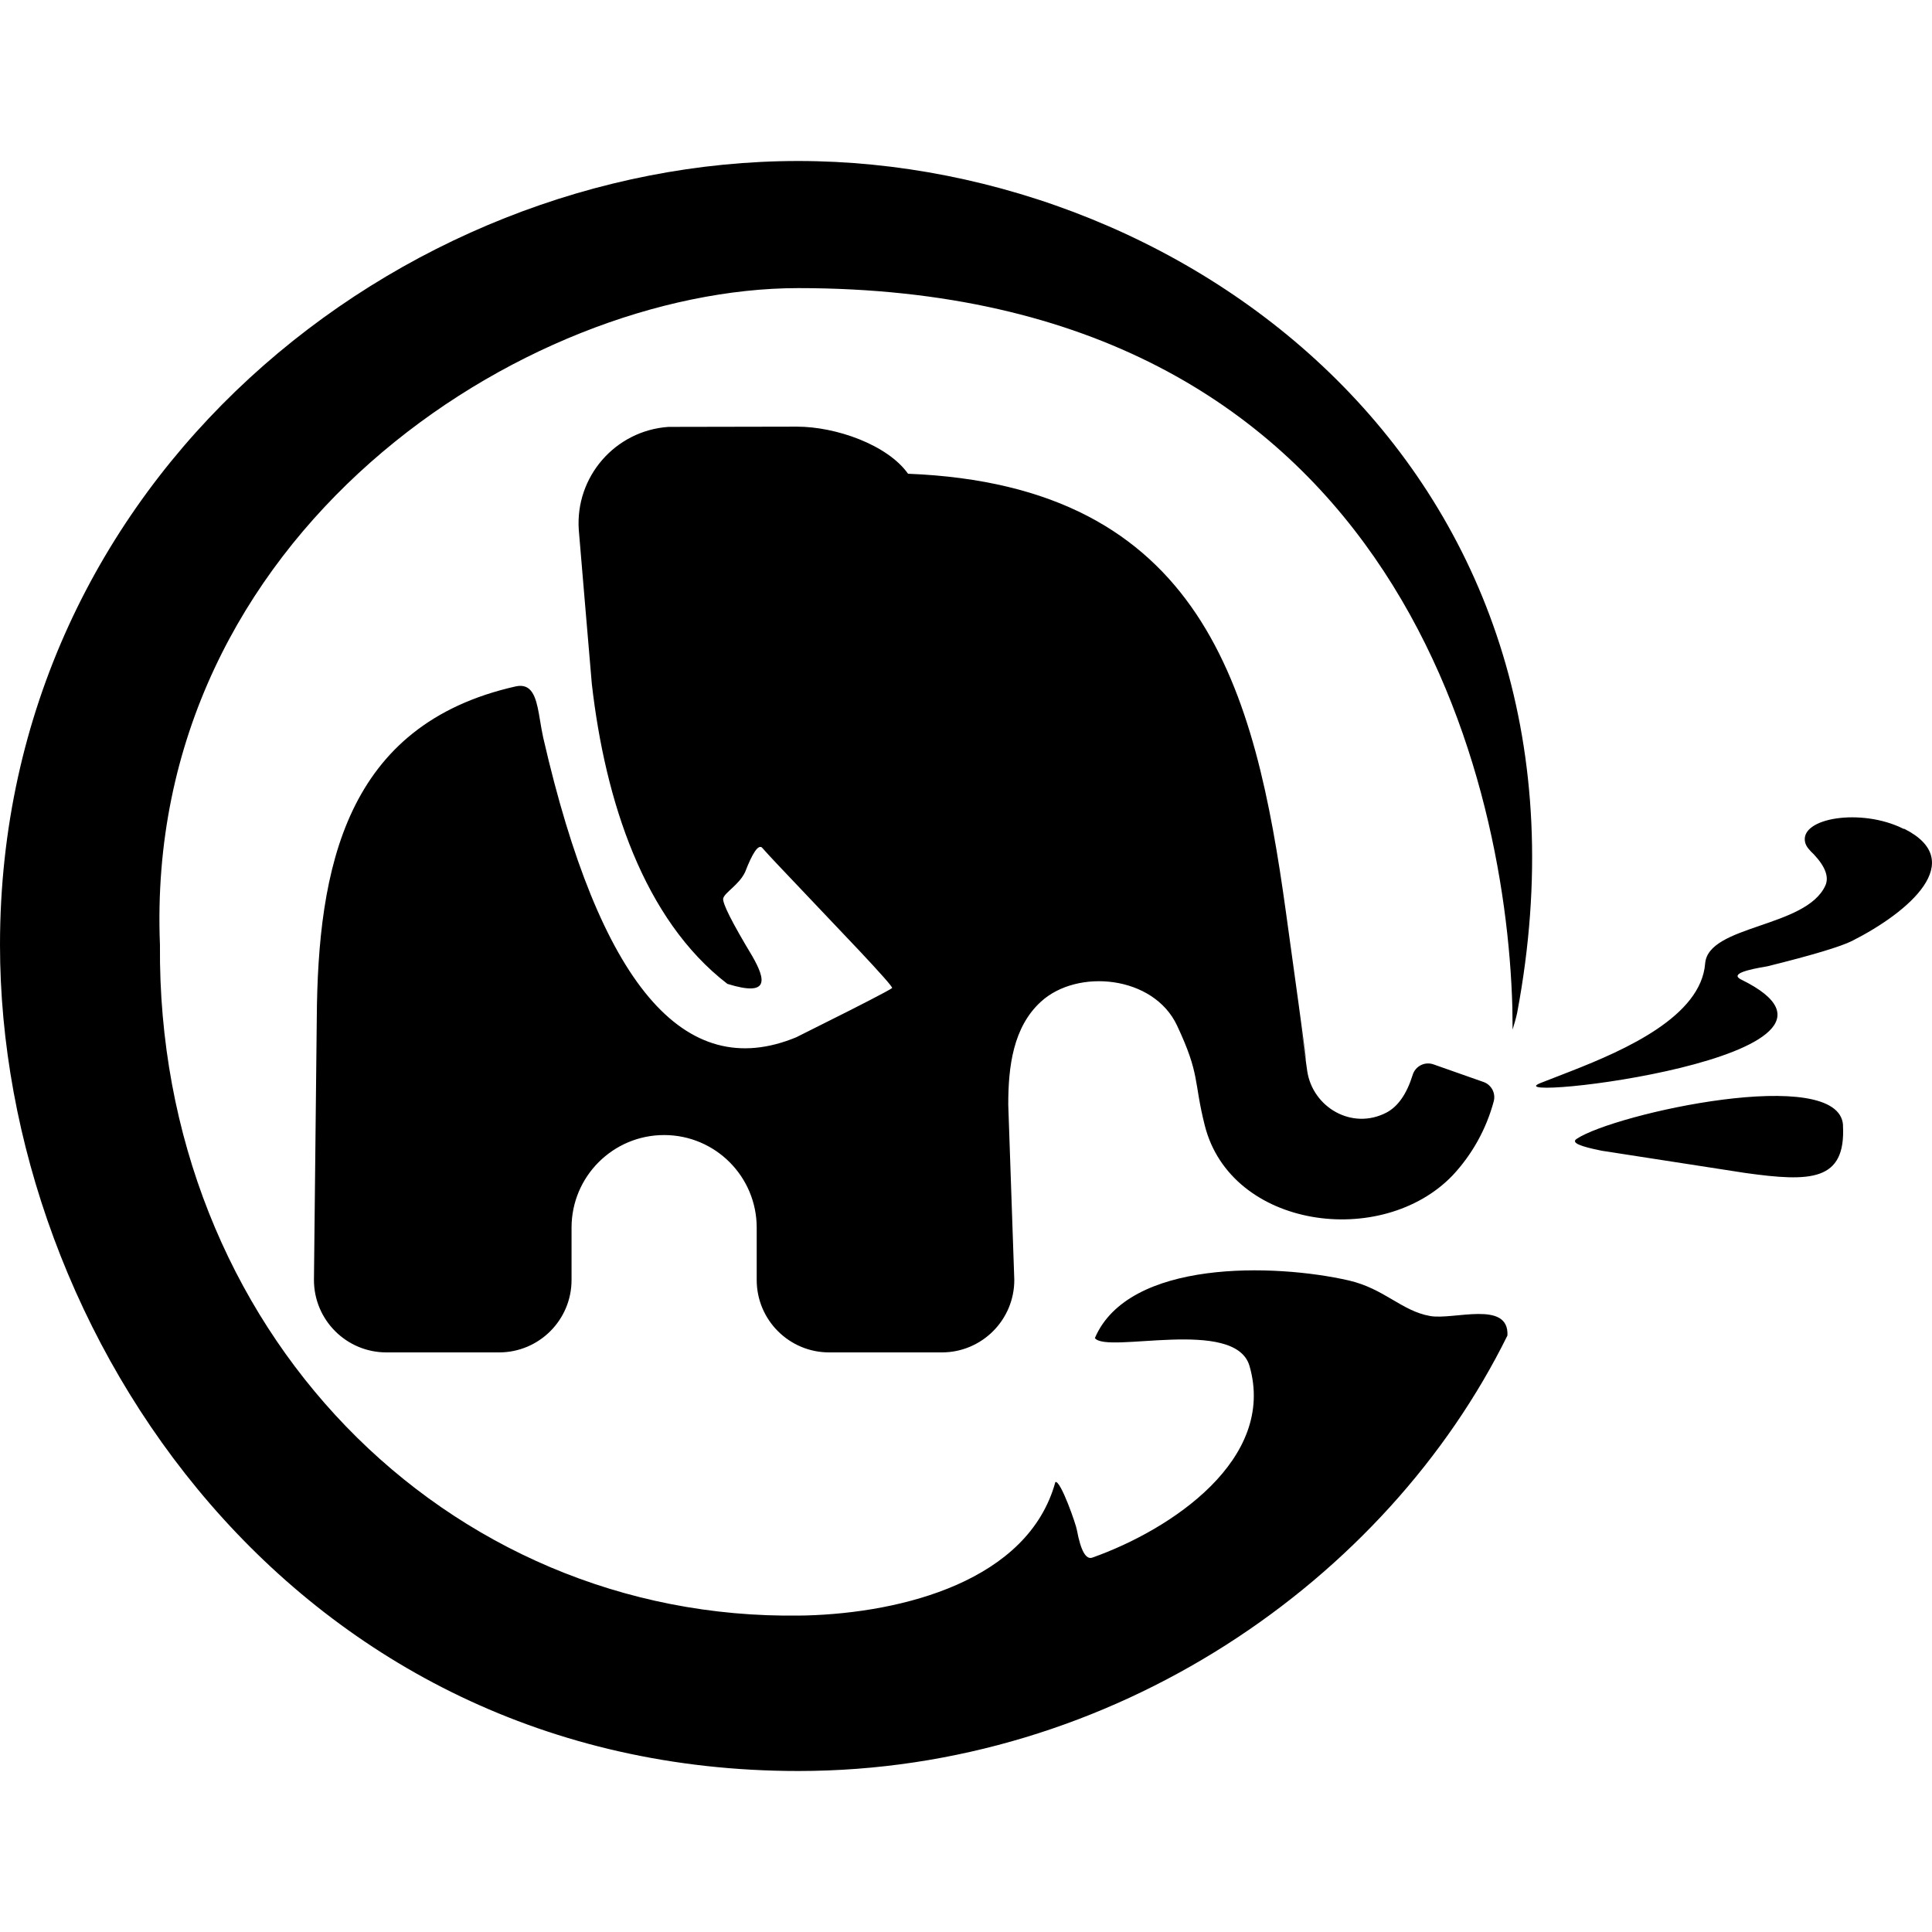
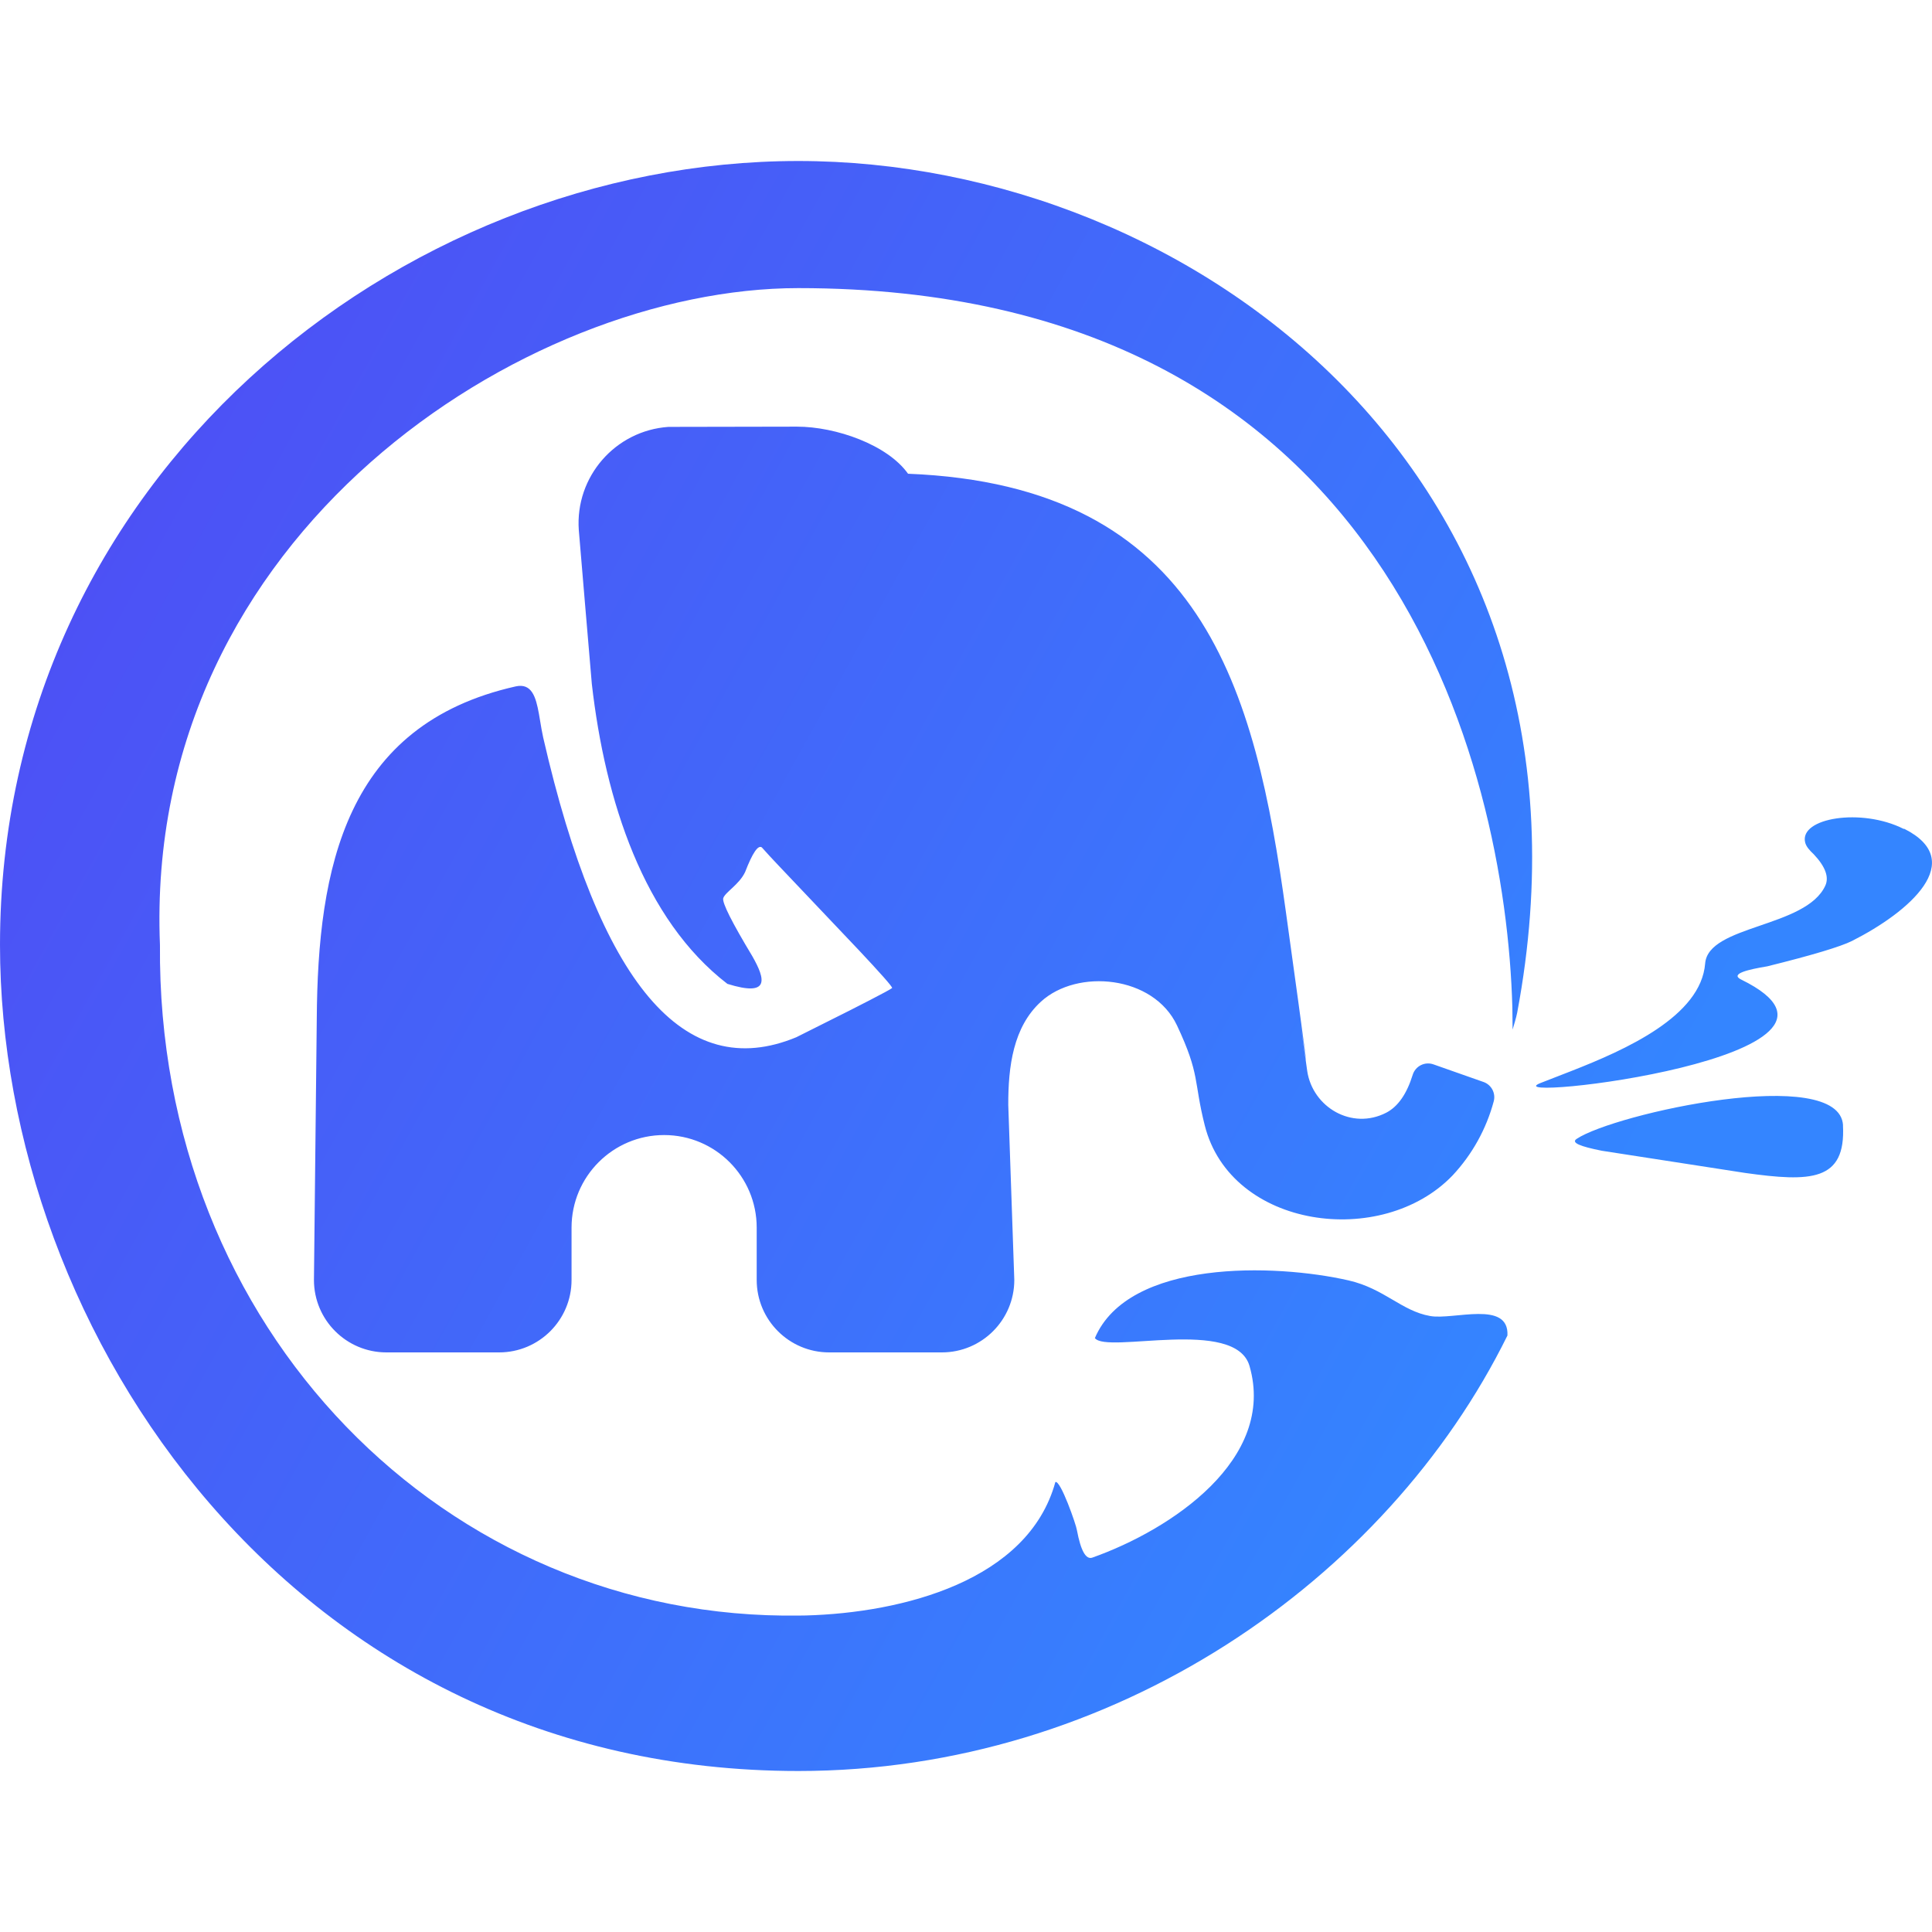
- <svg xmlns="http://www.w3.org/2000/svg" fill="currentColor" fill-rule="evenodd" height="1em" style="flex:none;line-height:1" viewBox="0 0 24 24" width="1em">
-   <path d="M9.917 2c4.906 0 10.178 3.947 8.93 10.58-.014.07-.037.14-.057.21l-.003-.277c-.083-3-1.534-8.934-8.87-8.934-3.393 0-8.137 3.054-7.93 8.158-.04 4.778 3.555 8.4 7.95 8.332l.073-.001c1.2-.033 2.763-.429 3.1-1.657.063-.031.26.534.268.598.048.256.112.369.192.34.981-.348 2.286-1.222 1.952-2.38-.176-.61-1.775-.147-1.921-.347.418-.979 2.234-.926 3.153-.716.443.102.657.38 1.012.442.29.052.981-.2.96.242C17.226 19.632 13.833 22 9.918 22 3.654 22 0 16.574 0 11.737 0 5.947 4.959 2 9.917 2zM9.9 5.3c.484 0 1.125.225 1.38.585 3.669.145 4.313 2.686 4.694 5.444.255 1.838.315 2.3.182 1.387l.083.59c.068.448.554.737.982.516.144-.075.254-.231.328-.47a.2.2 0 01.258-.13l.625.22a.2.2 0 01.124.238 2.172 2.172 0 01-.51.92c-.878.917-2.757.664-3.08-.62-.14-.554-.055-.626-.345-1.242-.292-.621-1.238-.709-1.69-.295-.345.315-.407.805-.406 1.282L12.6 15.9a.9.9 0 01-.9.9h-1.4a.9.9 0 01-.9-.9v-.65a1.15 1.15 0 10-2.3 0v.65a.9.9 0 01-.9.9H4.8a.9.9 0 01-.9-.9l.035-3.239c.012-1.884.356-3.658 2.47-4.134.2-.045.252.13.29.342.025.154.043.252.053.294.701 3.058 1.75 4.299 3.144 3.722l.66-.331.254-.13c.158-.082.25-.131.276-.15.012-.01-.165-.206-.407-.464l-1.012-1.067a8.925 8.925 0 01-.199-.216c-.047-.034-.116.068-.208.306-.074.157-.251.252-.272.326-.013.058.108.298.362.72.164.288.22.508-.31.343-1.04-.8-1.518-2.273-1.684-3.725-.004-.035-.162-1.913-.162-1.913a1.2 1.2 0 011.113-1.281L9.9 5.3zm12.994 8.68c.037.697-.403.704-1.213.591l-1.783-.276c-.265-.053-.385-.099-.313-.147.47-.315 3.268-.93 3.31-.168zm.752-3.684h.01c.79.398.067 1.03-.65 1.393-.14.07-.491.176-1.052.315-.241.04-.457.092-.333.16l.01.005c1.952.958-3.123 1.534-2.495 1.285l.38-.148c.68-.266 1.614-.682 1.666-1.337.038-.48 1.253-.442 1.493-.968.048-.106 0-.236-.144-.389-.05-.047-.094-.094-.107-.148-.073-.305.7-.431 1.222-.168z" />
+ <svg xmlns="http://www.w3.org/2000/svg" fill-rule="evenodd" height="1em" style="flex:none;line-height:1" viewBox="0 0 24 24" width="1em">
+   <defs>
+     <linearGradient id="chatglm-brand" x1="-18.756%" x2="70.894%" y1="49.371%" y2="90.944%">
+       <stop offset="0%" stop-color="#504AF4" />
+       <stop offset="100%" stop-color="#3485FF" />
+     </linearGradient>
+   </defs>
+   <path fill="url(#chatglm-brand)" d="M9.917 2c4.906 0 10.178 3.947 8.93 10.58-.014.07-.037.14-.057.21l-.003-.277c-.083-3-1.534-8.934-8.87-8.934-3.393 0-8.137 3.054-7.93 8.158-.04 4.778 3.555 8.4 7.95 8.332l.073-.001c1.2-.033 2.763-.429 3.1-1.657.063-.031.26.534.268.598.048.256.112.369.192.34.981-.348 2.286-1.222 1.952-2.38-.176-.61-1.775-.147-1.921-.347.418-.979 2.234-.926 3.153-.716.443.102.657.38 1.012.442.29.052.981-.2.96.242C17.226 19.632 13.833 22 9.918 22 3.654 22 0 16.574 0 11.737 0 5.947 4.959 2 9.917 2zM9.9 5.3c.484 0 1.125.225 1.38.585 3.669.145 4.313 2.686 4.694 5.444.255 1.838.315 2.3.182 1.387l.083.59c.068.448.554.737.982.516.144-.075.254-.231.328-.47a.2.2 0 01.258-.13l.625.22a.2.2 0 01.124.238 2.172 2.172 0 01-.51.92c-.878.917-2.757.664-3.08-.62-.14-.554-.055-.626-.345-1.242-.292-.621-1.238-.709-1.69-.295-.345.315-.407.805-.406 1.282L12.6 15.9a.9.9 0 01-.9.9h-1.4a.9.9 0 01-.9-.9v-.65a1.15 1.15 0 10-2.3 0v.65a.9.9 0 01-.9.9H4.8a.9.9 0 01-.9-.9l.035-3.239c.012-1.884.356-3.658 2.47-4.134.2-.045.252.13.29.342.025.154.043.252.053.294.701 3.058 1.75 4.299 3.144 3.722l.66-.331.254-.13c.158-.082.25-.131.276-.15.012-.01-.165-.206-.407-.464l-1.012-1.067a8.925 8.925 0 01-.199-.216c-.047-.034-.116.068-.208.306-.074.157-.251.252-.272.326-.013.058.108.298.362.72.164.288.22.508-.31.343-1.04-.8-1.518-2.273-1.684-3.725-.004-.035-.162-1.913-.162-1.913a1.2 1.2 0 011.113-1.281L9.9 5.3zm12.994 8.68c.037.697-.403.704-1.213.591l-1.783-.276c-.265-.053-.385-.099-.313-.147.47-.315 3.268-.93 3.31-.168zm.752-3.684h.01c.79.398.067 1.03-.65 1.393-.14.07-.491.176-1.052.315-.241.04-.457.092-.333.16l.01.005c1.952.958-3.123 1.534-2.495 1.285l.38-.148c.68-.266 1.614-.682 1.666-1.337.038-.48 1.253-.442 1.493-.968.048-.106 0-.236-.144-.389-.05-.047-.094-.094-.107-.148-.073-.305.7-.431 1.222-.168z" />
</svg>
